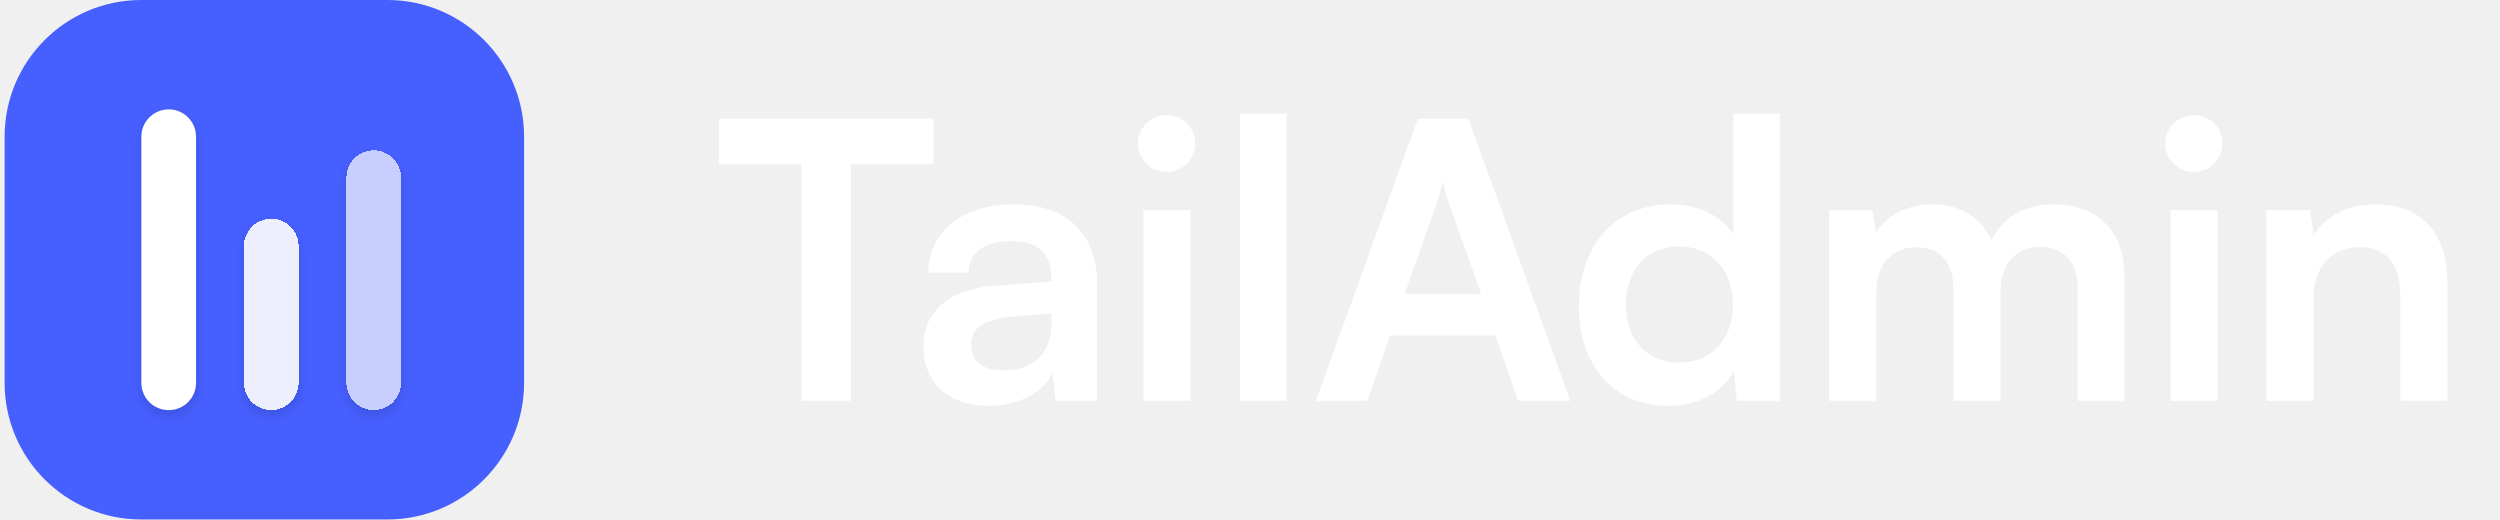
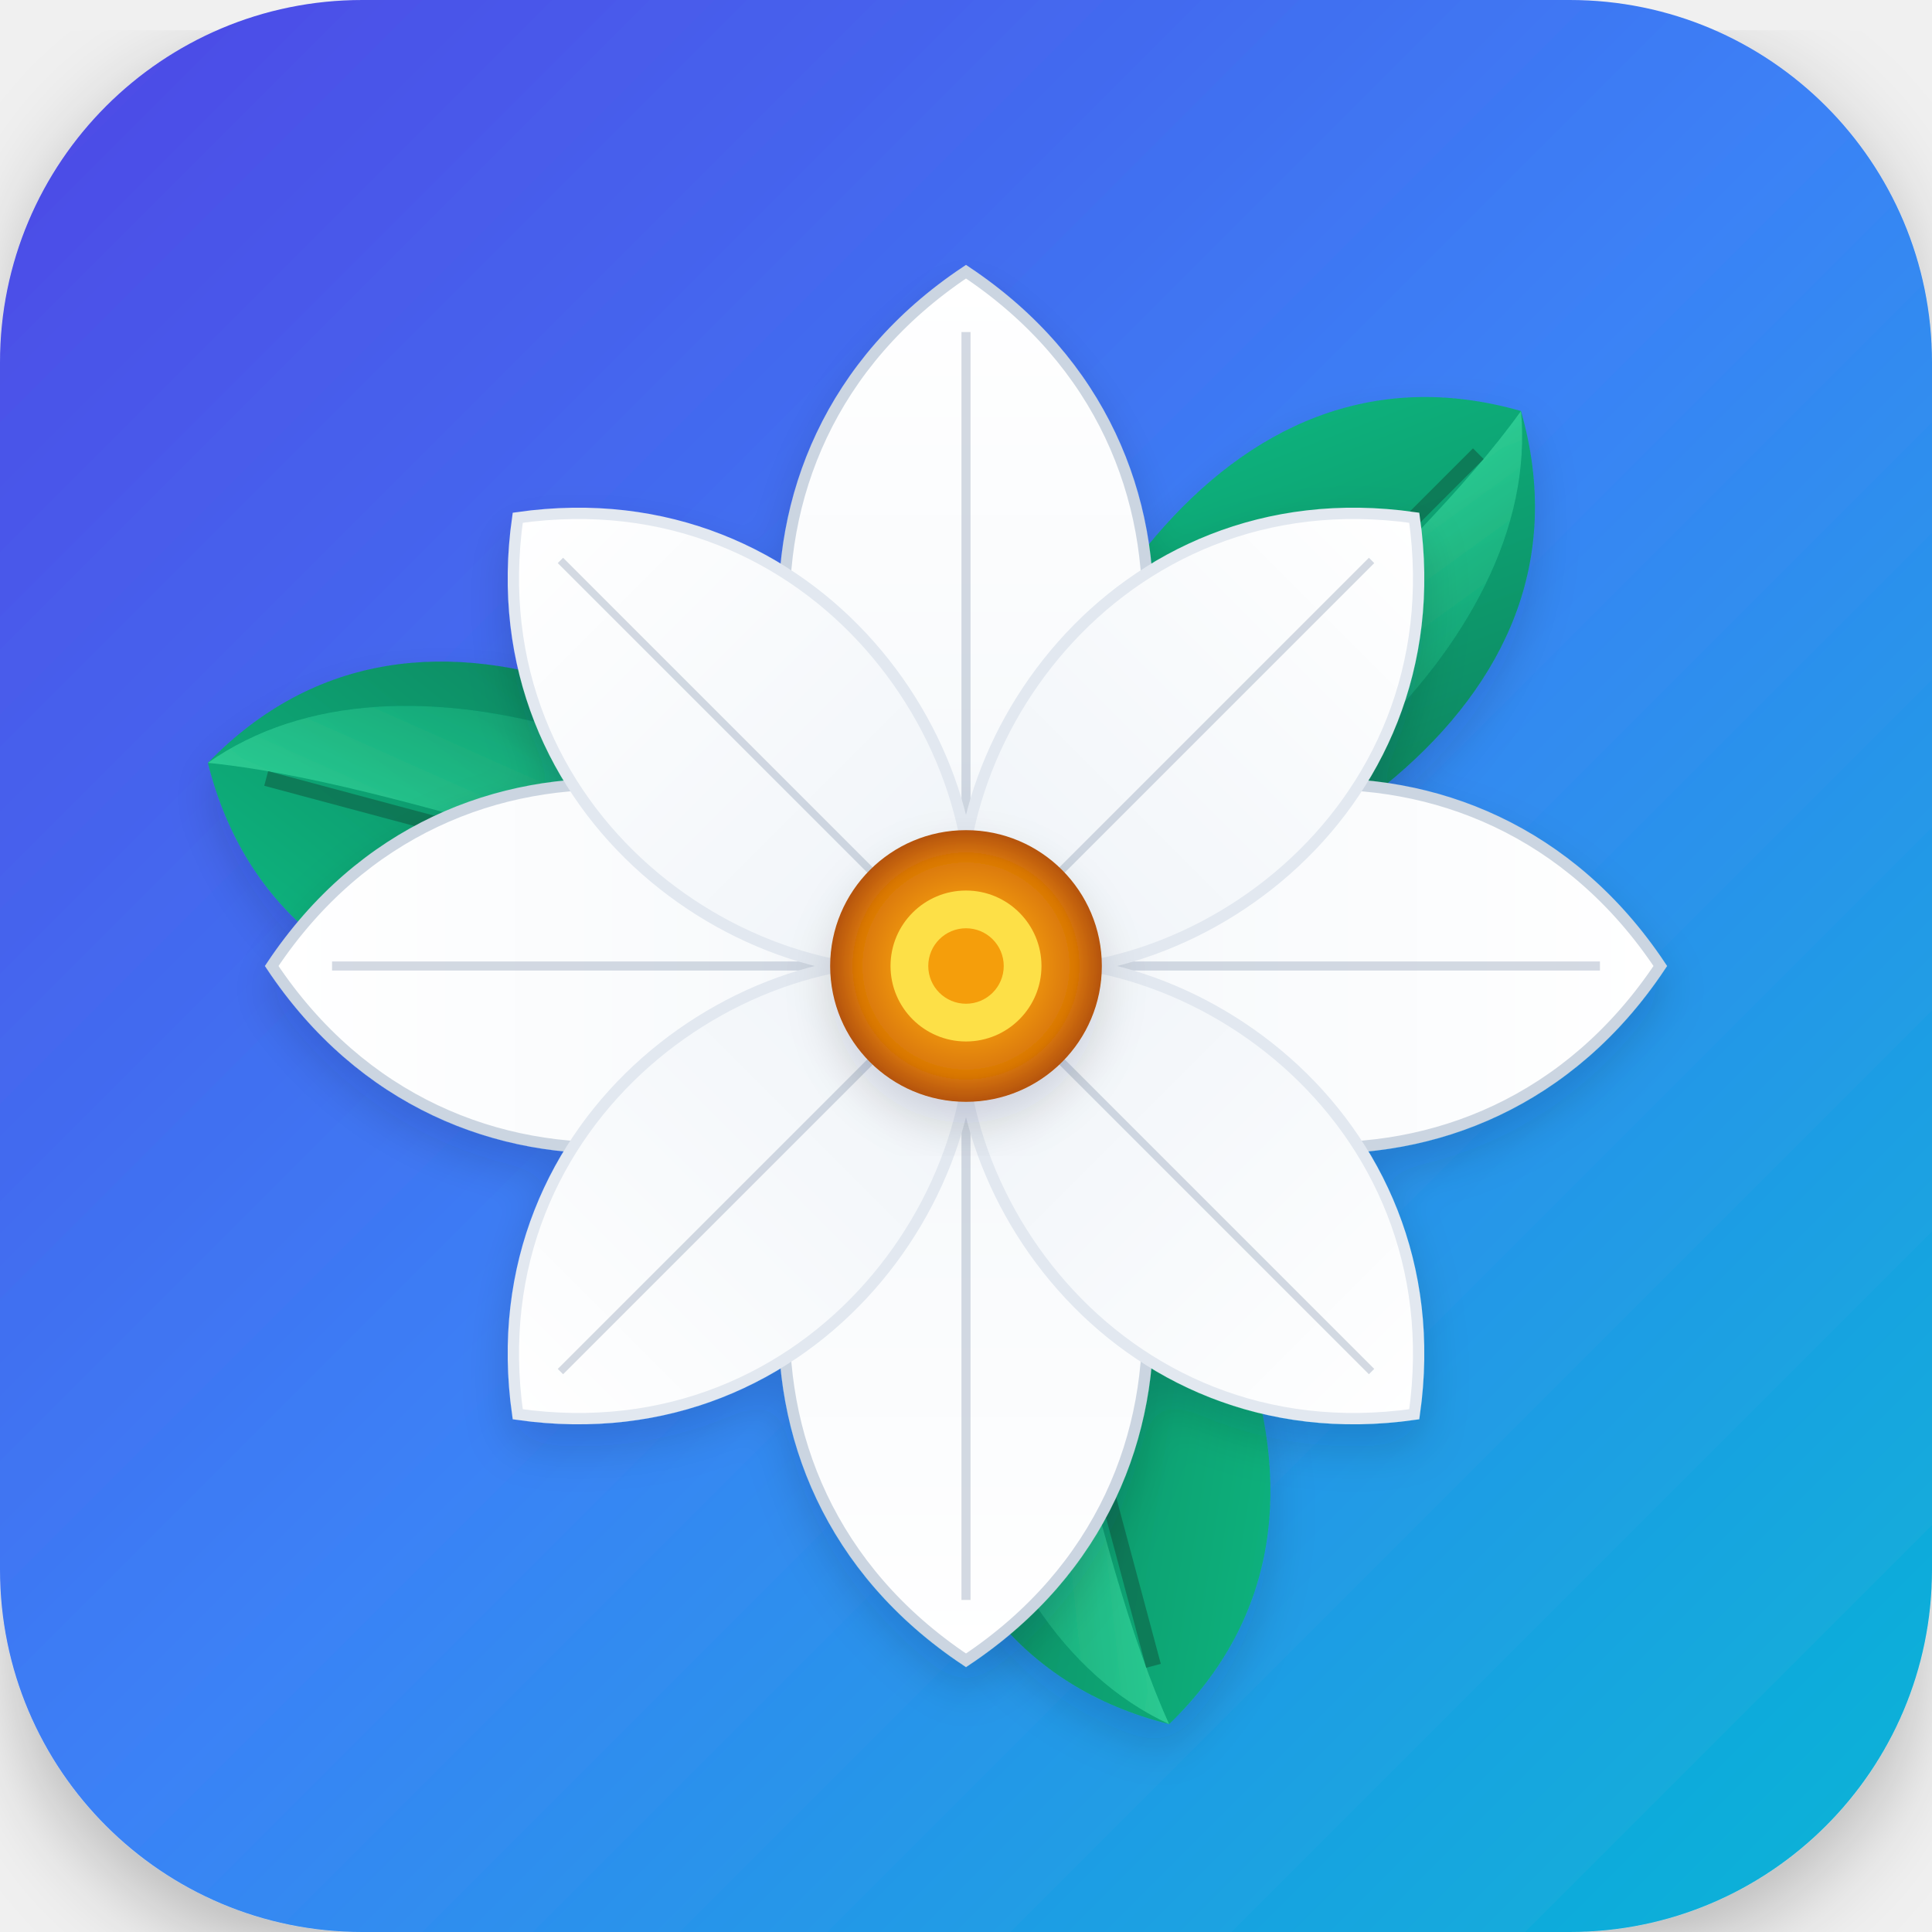
- <svg xmlns="http://www.w3.org/2000/svg" width="231" height="48" viewBox="0 0 231 48" fill="none">
-   <path d="M0.426 12.632C0.426 5.655 6.081 0 13.057 0H35.794C42.77 0 48.426 5.655 48.426 12.632V35.368C48.426 42.345 42.77 48 35.794 48H13.057C6.081 48 0.426 42.345 0.426 35.368V12.632Z" fill="#465FFF" />
-   <g filter="url(#filter0_d_3903_56743)">
-     <path d="M13.062 12.632C13.062 11.237 14.193 10.106 15.588 10.106C16.983 10.106 18.114 11.237 18.114 12.632V35.369C18.114 36.764 16.983 37.895 15.588 37.895C14.193 37.895 13.062 36.764 13.062 35.369V12.632Z" fill="white" />
-   </g>
-   <g filter="url(#filter1_d_3903_56743)">
-     <path d="M22.539 22.735C22.539 21.34 23.67 20.209 25.065 20.209C26.461 20.209 27.592 21.34 27.592 22.735V35.367C27.592 36.762 26.461 37.893 25.065 37.893C23.67 37.893 22.539 36.762 22.539 35.367V22.735Z" fill="white" fill-opacity="0.9" shape-rendering="crispEdges" />
-   </g>
-   <g filter="url(#filter2_d_3903_56743)">
-     <path d="M32.008 16.419C32.008 15.024 33.139 13.893 34.534 13.893C35.929 13.893 37.06 15.024 37.06 16.419V35.366C37.06 36.761 35.929 37.893 34.534 37.893C33.139 37.893 32.008 36.761 32.008 35.366V16.419Z" fill="white" fill-opacity="0.7" shape-rendering="crispEdges" />
-   </g>
-   <path d="M66.426 15.172H74.058V37.036H78.624V15.172H86.257V10.964H66.426V15.172Z" fill="white" />
-   <path d="M91.352 37.5C94.098 37.5 96.488 36.252 97.237 34.433L97.558 37.036H101.375V26.336C101.375 21.45 98.45 18.882 93.706 18.882C88.927 18.882 85.788 21.378 85.788 25.195H89.497C89.497 23.34 90.924 22.27 93.492 22.27C95.704 22.27 97.13 23.233 97.13 25.623V26.015L91.851 26.407C87.678 26.729 85.324 28.762 85.324 32.007C85.324 35.324 87.607 37.5 91.352 37.5ZM92.779 34.219C90.817 34.219 89.747 33.434 89.747 31.829C89.747 30.402 90.781 29.511 93.492 29.261L97.166 28.976V29.903C97.166 32.614 95.454 34.219 92.779 34.219Z" fill="white" />
-   <path d="M107.825 15.886C109.252 15.886 110.429 14.709 110.429 13.246C110.429 11.784 109.252 10.643 107.825 10.643C106.327 10.643 105.15 11.784 105.15 13.246C105.15 14.709 106.327 15.886 107.825 15.886ZM105.649 37.036H110.001V19.417H105.649V37.036Z" fill="white" />
-   <path d="M118.883 37.036V10.5H114.568V37.036H118.883Z" fill="white" />
-   <path d="M126.337 37.036L128.441 31.009H138.179L140.283 37.036H145.098L135.682 10.964H131.009L121.593 37.036H126.337ZM132.757 18.739C133.007 18.026 133.221 17.241 133.328 16.742C133.399 17.277 133.649 18.061 133.863 18.739L136.859 27.157H129.797L132.757 18.739Z" fill="white" />
-   <path d="M154.165 37.5C156.84 37.5 159.122 36.323 160.192 34.29L160.478 37.036H164.472V10.5H160.157V21.664C159.051 19.916 156.875 18.882 154.414 18.882C149.1 18.882 145.89 22.805 145.89 28.298C145.89 33.755 149.064 37.5 154.165 37.5ZM155.128 33.505C152.096 33.505 150.241 31.294 150.241 28.155C150.241 25.017 152.096 22.77 155.128 22.77C158.159 22.77 160.121 24.981 160.121 28.155C160.121 31.33 158.159 33.505 155.128 33.505Z" fill="white" />
-   <path d="M173.359 37.036V27.049C173.359 24.196 175.035 22.841 177.104 22.841C179.172 22.841 180.492 24.16 180.492 26.622V37.036H184.843V27.049C184.843 24.16 186.448 22.805 188.553 22.805C190.621 22.805 191.977 24.125 191.977 26.657V37.036H196.292V25.516C196.292 21.45 193.938 18.882 189.658 18.882C186.983 18.882 184.915 20.201 184.023 22.235C183.096 20.201 181.241 18.882 178.566 18.882C176.034 18.882 174.25 20.023 173.359 21.485L173.002 19.417H169.007V37.036H173.359Z" fill="white" />
-   <path d="M202.74 15.886C204.167 15.886 205.344 14.709 205.344 13.246C205.344 11.784 204.167 10.643 202.74 10.643C201.242 10.643 200.065 11.784 200.065 13.246C200.065 14.709 201.242 15.886 202.74 15.886ZM200.564 37.036H204.916V19.417H200.564V37.036Z" fill="white" />
-   <path d="M213.763 37.036V27.549C213.763 24.695 215.403 22.841 218.078 22.841C220.325 22.841 221.788 24.267 221.788 27.228V37.036H226.139V26.194C226.139 21.628 223.856 18.882 219.434 18.882C217.044 18.882 214.904 19.916 213.798 21.7L213.442 19.417H209.411V37.036H213.763Z" fill="white" />
+ <svg xmlns="http://www.w3.org/2000/svg" viewBox="0 0 128 128" width="128" height="128">
  <defs>
-     <filter id="filter0_d_3903_56743" x="12.062" y="9.606" width="7.053" height="29.79" filterUnits="userSpaceOnUse" color-interpolation-filters="sRGB">
-       <feFlood flood-opacity="0" result="BackgroundImageFix" />
-       <feColorMatrix in="SourceAlpha" type="matrix" values="0 0 0 0 0 0 0 0 0 0 0 0 0 0 0 0 0 0 127 0" result="hardAlpha" />
-       <feOffset dy="0.5" />
-       <feGaussianBlur stdDeviation="0.5" />
-       <feComposite in2="hardAlpha" operator="out" />
-       <feColorMatrix type="matrix" values="0 0 0 0 0 0 0 0 0 0 0 0 0 0 0 0 0 0 0.12 0" />
-       <feBlend mode="normal" in2="BackgroundImageFix" result="effect1_dropShadow_3903_56743" />
-       <feBlend mode="normal" in="SourceGraphic" in2="effect1_dropShadow_3903_56743" result="shape" />
+     <linearGradient id="bgGrad" x1="0%" y1="0%" x2="100%" y2="100%">
+       <stop offset="0%" stop-color="#4F46E5" />
+       <stop offset="50%" stop-color="#3B82F6" />
+       <stop offset="100%" stop-color="#06B6D4" />
+     </linearGradient>
+     <linearGradient id="leafGrad1" x1="0%" y1="0%" x2="100%" y2="100%">
+       <stop offset="0%" stop-color="#10B981" />
+       <stop offset="100%" stop-color="#047857" />
+     </linearGradient>
+     <linearGradient id="leafGrad2" x1="0%" y1="0%" x2="100%" y2="100%">
+       <stop offset="0%" stop-color="#34D399" />
+       <stop offset="100%" stop-color="#059669" />
+     </linearGradient>
+     <linearGradient id="petalGradOuter" x1="0%" y1="0%" x2="0%" y2="100%">
+       <stop offset="0%" stop-color="#FFFFFF" />
+       <stop offset="70%" stop-color="#F8FAFC" />
+       <stop offset="100%" stop-color="#E2E8F0" />
+     </linearGradient>
+     <linearGradient id="petalGradInner" x1="0%" y1="0%" x2="0%" y2="100%">
+       <stop offset="0%" stop-color="#FFFFFF" />
+       <stop offset="85%" stop-color="#F1F5F9" />
+       <stop offset="100%" stop-color="#CBD5E1" />
+     </linearGradient>
+     <radialGradient id="centerGlow" cx="50%" cy="50%" r="50%">
+       <stop offset="0%" stop-color="#FDE047" />
+       <stop offset="40%" stop-color="#F59E0B" />
+       <stop offset="80%" stop-color="#D97706" />
+       <stop offset="100%" stop-color="#B45309" />
+     </radialGradient>
+     <filter id="shadow" x="-10%" y="-10%" width="130%" height="130%">
+       <feDropShadow dx="0" dy="2" stdDeviation="3" flood-opacity="0.25" />
    </filter>
-     <filter id="filter1_d_3903_56743" x="21.539" y="19.709" width="7.053" height="19.684" filterUnits="userSpaceOnUse" color-interpolation-filters="sRGB">
-       <feFlood flood-opacity="0" result="BackgroundImageFix" />
-       <feColorMatrix in="SourceAlpha" type="matrix" values="0 0 0 0 0 0 0 0 0 0 0 0 0 0 0 0 0 0 127 0" result="hardAlpha" />
-       <feOffset dy="0.5" />
-       <feGaussianBlur stdDeviation="0.5" />
-       <feComposite in2="hardAlpha" operator="out" />
-       <feColorMatrix type="matrix" values="0 0 0 0 0 0 0 0 0 0 0 0 0 0 0 0 0 0 0.12 0" />
-       <feBlend mode="normal" in2="BackgroundImageFix" result="effect1_dropShadow_3903_56743" />
-       <feBlend mode="normal" in="SourceGraphic" in2="effect1_dropShadow_3903_56743" result="shape" />
-     </filter>
-     <filter id="filter2_d_3903_56743" x="31.008" y="13.393" width="7.053" height="26" filterUnits="userSpaceOnUse" color-interpolation-filters="sRGB">
-       <feFlood flood-opacity="0" result="BackgroundImageFix" />
-       <feColorMatrix in="SourceAlpha" type="matrix" values="0 0 0 0 0 0 0 0 0 0 0 0 0 0 0 0 0 0 127 0" result="hardAlpha" />
-       <feOffset dy="0.5" />
-       <feGaussianBlur stdDeviation="0.5" />
-       <feComposite in2="hardAlpha" operator="out" />
-       <feColorMatrix type="matrix" values="0 0 0 0 0 0 0 0 0 0 0 0 0 0 0 0 0 0 0.12 0" />
-       <feBlend mode="normal" in2="BackgroundImageFix" result="effect1_dropShadow_3903_56743" />
-       <feBlend mode="normal" in="SourceGraphic" in2="effect1_dropShadow_3903_56743" result="shape" />
+     <filter id="petalShadow" x="-20%" y="-20%" width="140%" height="140%">
+       <feDropShadow dx="0" dy="1.5" stdDeviation="1.5" flood-color="#0F172A" flood-opacity="0.15" />
    </filter>
  </defs>
+   <rect width="128" height="128" rx="24.0" fill="url(#bgGrad)" filter="url(#shadow)" />
+   <g id="leaves" filter="url(#petalShadow)">
+     <g transform="translate(64.0,64.0) rotate(45)">
+       <path d="M 0,0 C -12,-18.0 -18,-42.0 0,-52.0 C 18,-42.0 12,-18.0 0,0 Z" fill="url(#leafGrad1)" />
+       <path d="M 0,0 C 0,-18.0 2,-40.0 0,-52.0 C 12,-42.0 10,-18.0 0,0 Z" fill="url(#leafGrad2)" opacity="0.8" />
+       <path d="M 0,0 L 0,-48.0" stroke="#065F46" stroke-width="1.0" opacity="0.6" />
+     </g>
+     <g transform="translate(64.0,64.0) rotate(165)">
+       <path d="M 0,0 C -12,-18.0 -18,-42.0 0,-52.0 C 18,-42.0 12,-18.0 0,0 Z" fill="url(#leafGrad1)" />
+       <path d="M 0,0 C 0,-18.0 2,-40.0 0,-52.0 C 12,-42.0 10,-18.0 0,0 Z" fill="url(#leafGrad2)" opacity="0.8" />
+       <path d="M 0,0 L 0,-48.0" stroke="#065F46" stroke-width="1.0" opacity="0.6" />
+     </g>
+     <g transform="translate(64.0,64.0) rotate(285)">
+       <path d="M 0,0 C -12,-18.0 -18,-42.0 0,-52.0 C 18,-42.0 12,-18.0 0,0 Z" fill="url(#leafGrad1)" />
+       <path d="M 0,0 C 0,-18.0 2,-40.0 0,-52.0 C 12,-42.0 10,-18.0 0,0 Z" fill="url(#leafGrad2)" opacity="0.8" />
+       <path d="M 0,0 L 0,-48.0" stroke="#065F46" stroke-width="1.0" opacity="0.6" />
+     </g>
+   </g>
+   <g id="petals" filter="url(#petalShadow)">
+     <g transform="translate(64.0,64.0) rotate(0)">
+       <path d="M 0,0 C -14.0,-10.0 -18.0,-34.0 0,-46.0 C 18.0,-34.0 14.0,-10.0 0,0 Z" fill="url(#petalGradOuter)" stroke="#CBD5E1" stroke-width="0.75" />
+       <path d="M 0,-10.0 Q 0,-38.0 0,-42.0" stroke="#94A3B8" stroke-width="0.6" opacity="0.4" />
+     </g>
+     <g transform="translate(64.0,64.0) rotate(90)">
+       <path d="M 0,0 C -14.0,-10.0 -18.0,-34.0 0,-46.0 C 18.0,-34.0 14.0,-10.0 0,0 Z" fill="url(#petalGradOuter)" stroke="#CBD5E1" stroke-width="0.75" />
+       <path d="M 0,-10.0 Q 0,-38.0 0,-42.0" stroke="#94A3B8" stroke-width="0.6" opacity="0.4" />
+     </g>
+     <g transform="translate(64.0,64.0) rotate(180)">
+       <path d="M 0,0 C -14.0,-10.0 -18.0,-34.0 0,-46.0 C 18.0,-34.0 14.0,-10.0 0,0 Z" fill="url(#petalGradOuter)" stroke="#CBD5E1" stroke-width="0.75" />
+       <path d="M 0,-10.0 Q 0,-38.0 0,-42.0" stroke="#94A3B8" stroke-width="0.6" opacity="0.4" />
+     </g>
+     <g transform="translate(64.0,64.0) rotate(270)">
+       <path d="M 0,0 C -14.0,-10.0 -18.0,-34.0 0,-46.0 C 18.0,-34.0 14.0,-10.0 0,0 Z" fill="url(#petalGradOuter)" stroke="#CBD5E1" stroke-width="0.75" />
+       <path d="M 0,-10.0 Q 0,-38.0 0,-42.0" stroke="#94A3B8" stroke-width="0.6" opacity="0.4" />
+     </g>
+     <g transform="translate(64.0,64.0) rotate(45)">
+       <path d="M 0,0 C -12.0,-8.0 -16.0,-30.0 0,-42.0 C 16.0,-30.0 12.0,-8.0 0,0 Z" fill="url(#petalGradInner)" stroke="#E2E8F0" stroke-width="0.75" />
+       <path d="M 0,-8.0 Q 0,-32.0 0,-38.0" stroke="#94A3B8" stroke-width="0.5" opacity="0.4" />
+     </g>
+     <g transform="translate(64.0,64.0) rotate(135)">
+       <path d="M 0,0 C -12.0,-8.0 -16.0,-30.0 0,-42.0 C 16.0,-30.0 12.0,-8.0 0,0 Z" fill="url(#petalGradInner)" stroke="#E2E8F0" stroke-width="0.75" />
+       <path d="M 0,-8.0 Q 0,-32.0 0,-38.0" stroke="#94A3B8" stroke-width="0.5" opacity="0.4" />
+     </g>
+     <g transform="translate(64.0,64.0) rotate(225)">
+       <path d="M 0,0 C -12.0,-8.0 -16.0,-30.0 0,-42.0 C 16.0,-30.0 12.0,-8.0 0,0 Z" fill="url(#petalGradInner)" stroke="#E2E8F0" stroke-width="0.75" />
+       <path d="M 0,-8.0 Q 0,-32.0 0,-38.0" stroke="#94A3B8" stroke-width="0.5" opacity="0.4" />
+     </g>
+     <g transform="translate(64.0,64.0) rotate(315)">
+       <path d="M 0,0 C -12.0,-8.0 -16.0,-30.0 0,-42.0 C 16.0,-30.0 12.0,-8.0 0,0 Z" fill="url(#petalGradInner)" stroke="#E2E8F0" stroke-width="0.75" />
+       <path d="M 0,-8.0 Q 0,-32.0 0,-38.0" stroke="#94A3B8" stroke-width="0.5" opacity="0.4" />
+     </g>
+   </g>
+   <g id="center">
+     <circle cx="64.0" cy="64.0" r="9.0" fill="url(#centerGlow)" filter="url(#petalShadow)" />
+     <circle cx="64.0" cy="64.0" r="5.0" fill="#FDE047" />
+     <circle cx="64.0" cy="64.0" r="2.5" fill="#F59E0B" />
+   </g>
</svg>
